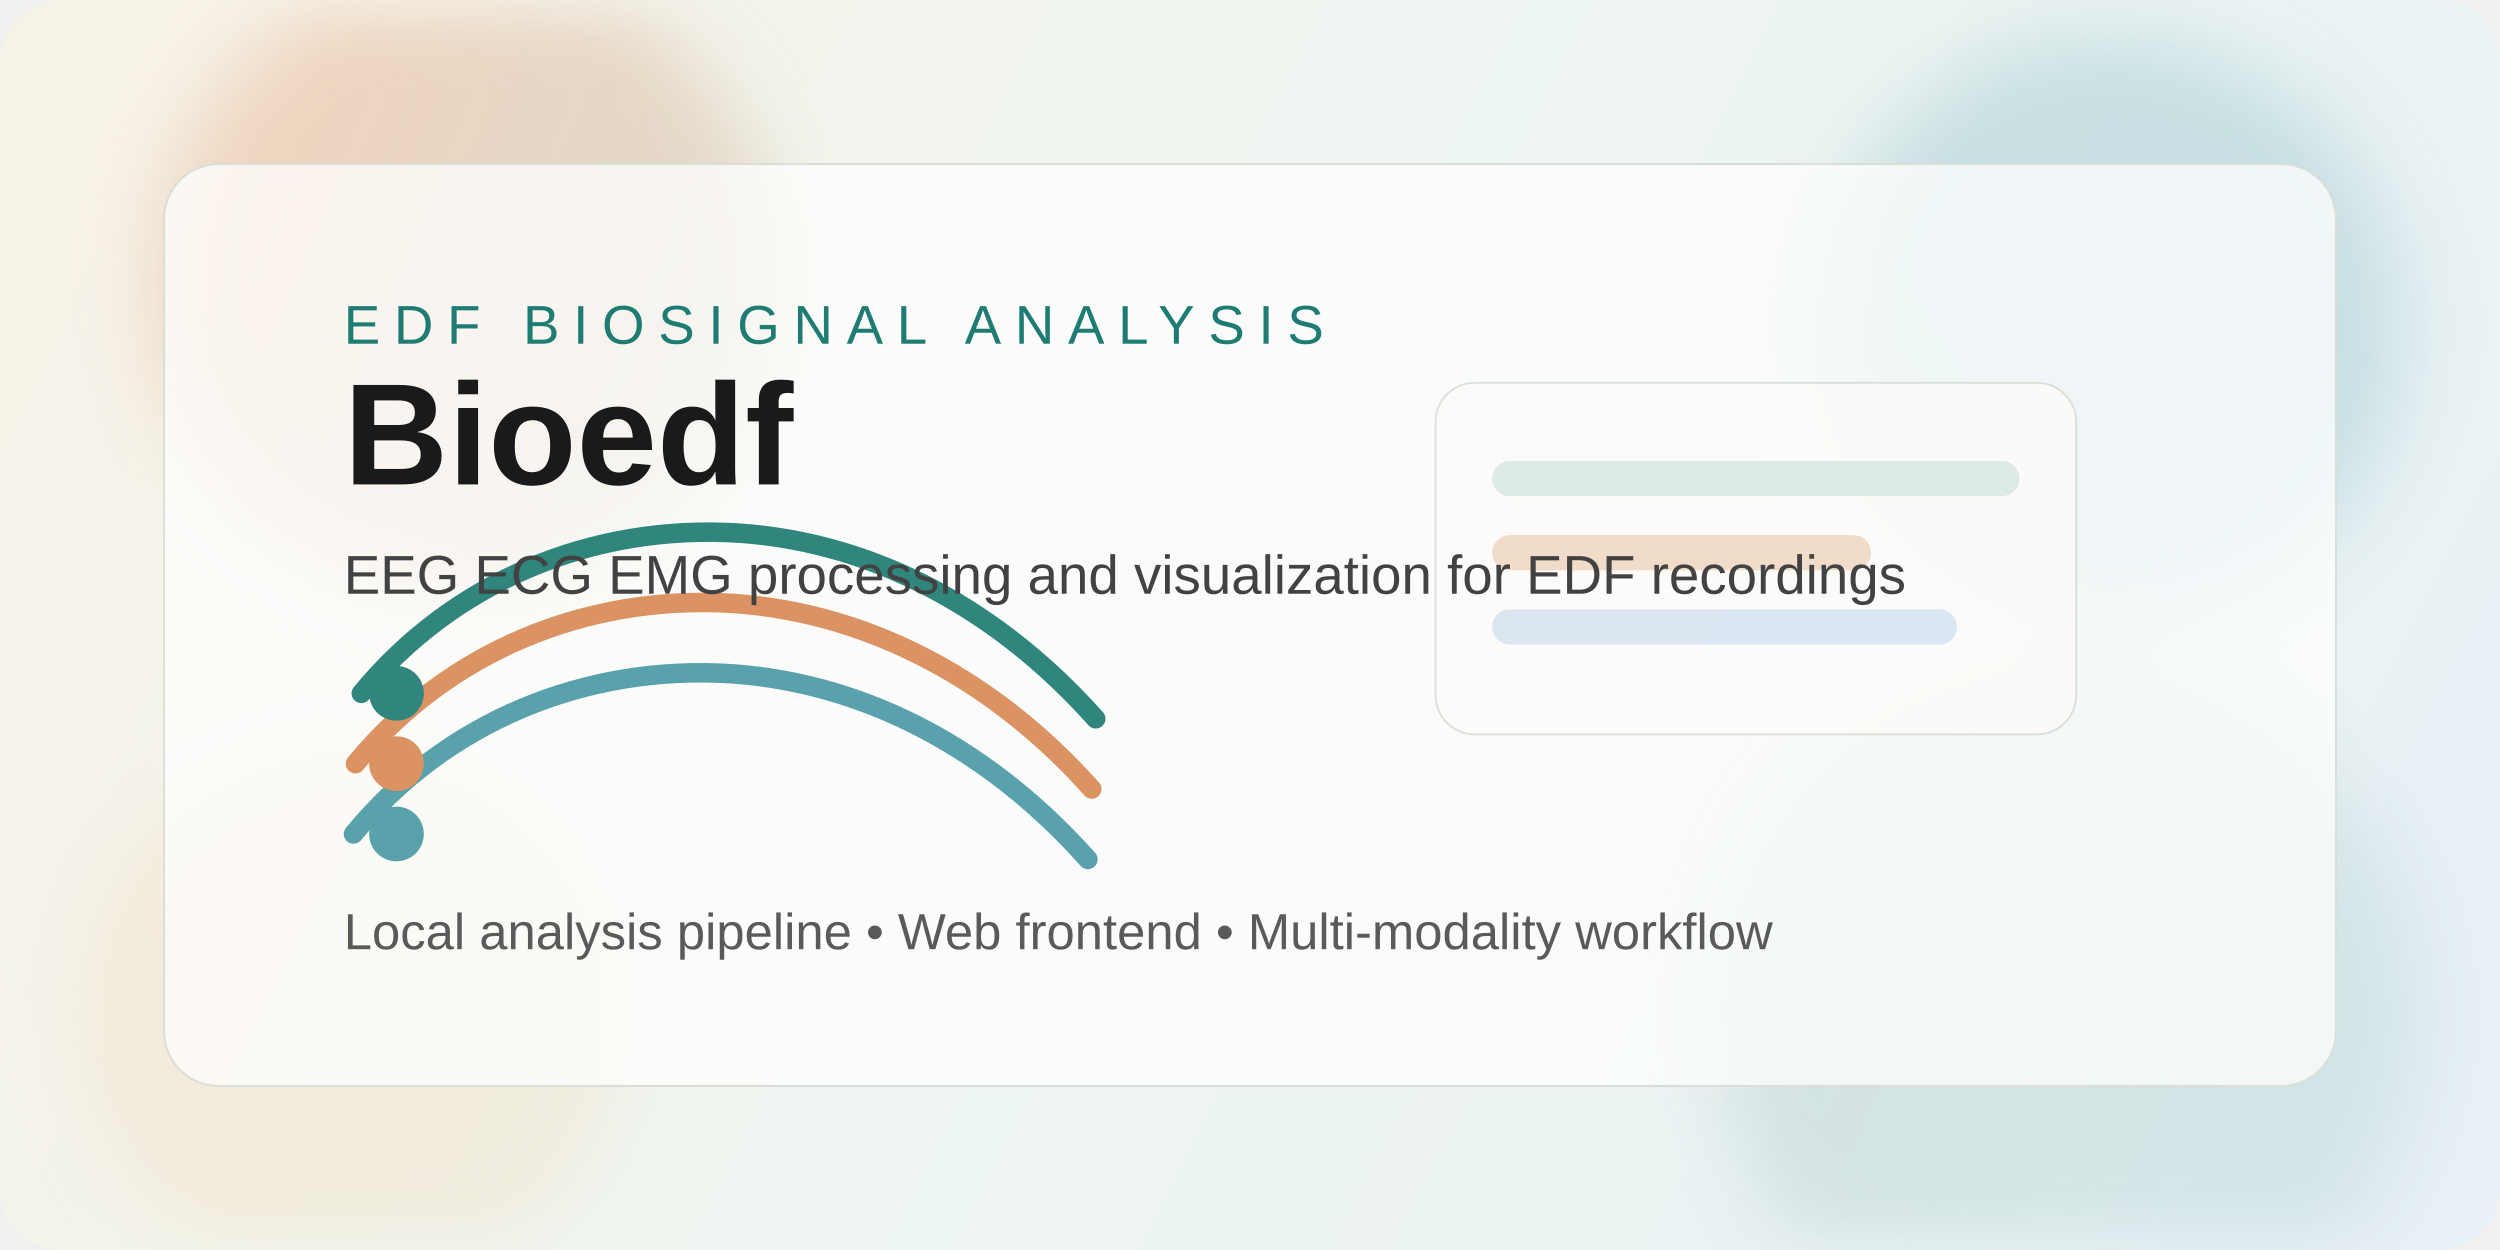
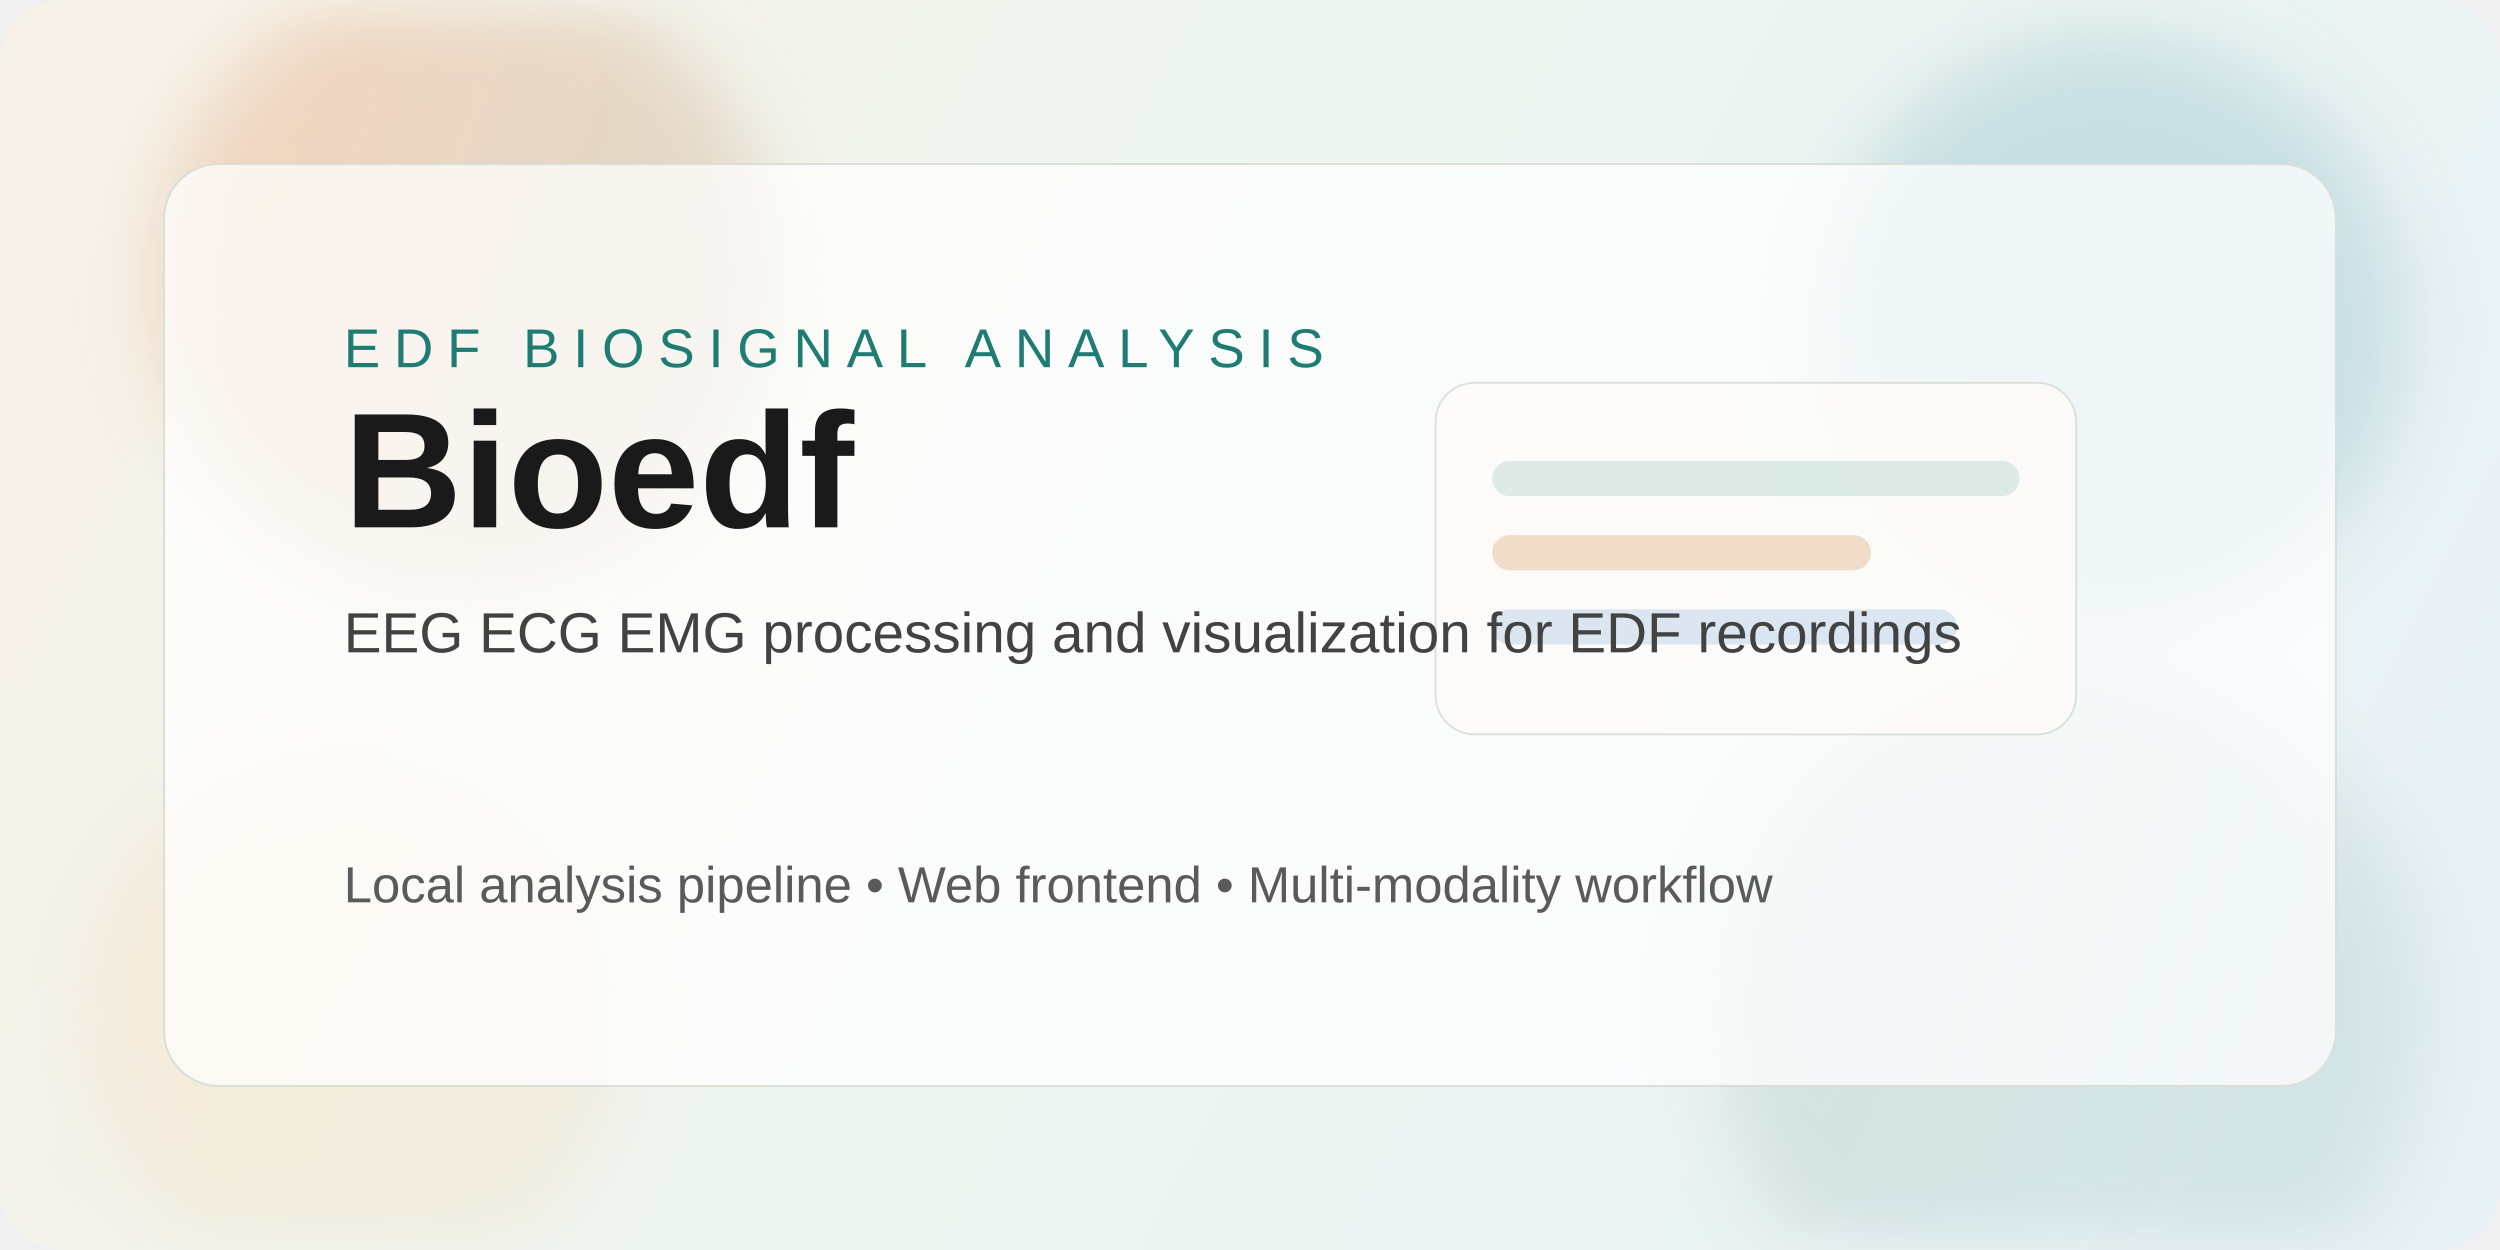
<svg xmlns="http://www.w3.org/2000/svg" width="1280" height="640" viewBox="0 0 1280 640" fill="none">
  <defs>
    <linearGradient id="bg" x1="64" y1="32" x2="1184" y2="608" gradientUnits="userSpaceOnUse">
      <stop stop-color="#F7F2E8" />
      <stop offset="0.45" stop-color="#EEF5F0" />
      <stop offset="1" stop-color="#E8F1F5" />
    </linearGradient>
    <linearGradient id="accentA" x1="150" y1="90" x2="1160" y2="520" gradientUnits="userSpaceOnUse">
      <stop stop-color="#D98A57" stop-opacity="0.28" />
      <stop offset="1" stop-color="#1E7C72" stop-opacity="0.10" />
    </linearGradient>
    <linearGradient id="accentB" x1="1000" y1="120" x2="300" y2="540" gradientUnits="userSpaceOnUse">
      <stop stop-color="#4B9AA6" stop-opacity="0.22" />
      <stop offset="1" stop-color="#F2C38B" stop-opacity="0.16" />
    </linearGradient>
    <filter id="blurA" x="-40" y="-40" width="1360" height="720" filterUnits="userSpaceOnUse" color-interpolation-filters="sRGB">
      <feGaussianBlur stdDeviation="20" />
    </filter>
  </defs>
  <rect width="1280" height="640" rx="32" fill="url(#bg)" />
  <g filter="url(#blurA)">
    <circle cx="240" cy="144" r="160" fill="url(#accentA)" />
    <circle cx="1080" cy="168" r="150" fill="url(#accentB)" />
    <circle cx="1060" cy="520" r="180" fill="url(#accentA)" />
    <circle cx="180" cy="520" r="140" fill="url(#accentB)" />
  </g>
  <rect x="84" y="84" width="1112" height="472" rx="28" fill="white" fill-opacity="0.72" stroke="#D9DED6" />
-   <g opacity="0.92">
-     <path d="M185 355C232 298 303 268 379 273C449 278 512 313 561 368" stroke="#1E7C72" stroke-width="10" stroke-linecap="round" />
-     <path d="M182 391C229 334 300 304 376 309C446 314 510 349 559 404" stroke="#D98A57" stroke-width="10" stroke-linecap="round" />
-     <path d="M181 427C228 370 299 340 375 345C445 350 508 385 557 440" stroke="#4B9AA6" stroke-width="10" stroke-linecap="round" />
-     <circle cx="203" cy="355" r="14" fill="#1E7C72" />
-     <circle cx="203" cy="391" r="14" fill="#D98A57" />
-     <circle cx="203" cy="427" r="14" fill="#4B9AA6" />
-   </g>
  <g opacity="0.9">
    <rect x="735" y="196" width="328" height="180" rx="20" fill="#FCFBF8" stroke="#D8DDD6" />
    <rect x="764" y="236" width="270" height="18" rx="9" fill="#D9E8E3" />
    <rect x="764" y="274" width="194" height="18" rx="9" fill="#F0D8C3" />
    <rect x="764" y="312" width="238" height="18" rx="9" fill="#D7E3EF" />
  </g>
-   <text x="176" y="176" fill="#1E7C72" font-family="Arial, Helvetica, sans-serif" font-size="28" letter-spacing="7">EDF BIOSIGNAL ANALYSIS</text>
-   <text x="176" y="248" fill="#1A1A1A" font-family="Arial, Helvetica, sans-serif" font-size="74" font-weight="700">Bioedf</text>
-   <text x="176" y="304" fill="#424242" font-family="Arial, Helvetica, sans-serif" font-size="28">EEG  ECG  EMG processing and visualization for EDF recordings</text>
-   <text x="176" y="486" fill="#5A5A5A" font-family="Arial, Helvetica, sans-serif" font-size="26">Local analysis pipeline  •  Web frontend  •  Multi-modality workflow</text>
+   <text x="176" y="188" fill="#1E7C72" font-family="Arial, Helvetica, sans-serif" font-size="28" letter-spacing="7">EDF BIOSIGNAL ANALYSIS</text>
+   <text x="176" y="270" fill="#1A1A1A" font-family="Arial, Helvetica, sans-serif" font-size="84" font-weight="700">Bioedf</text>
+   <text x="176" y="334" fill="#424242" font-family="Arial, Helvetica, sans-serif" font-size="29">EEG  ECG  EMG processing and visualization for EDF recordings</text>
+   <text x="176" y="462" fill="#5A5A5A" font-family="Arial, Helvetica, sans-serif" font-size="26">Local analysis pipeline  •  Web frontend  •  Multi-modality workflow</text>
</svg>
